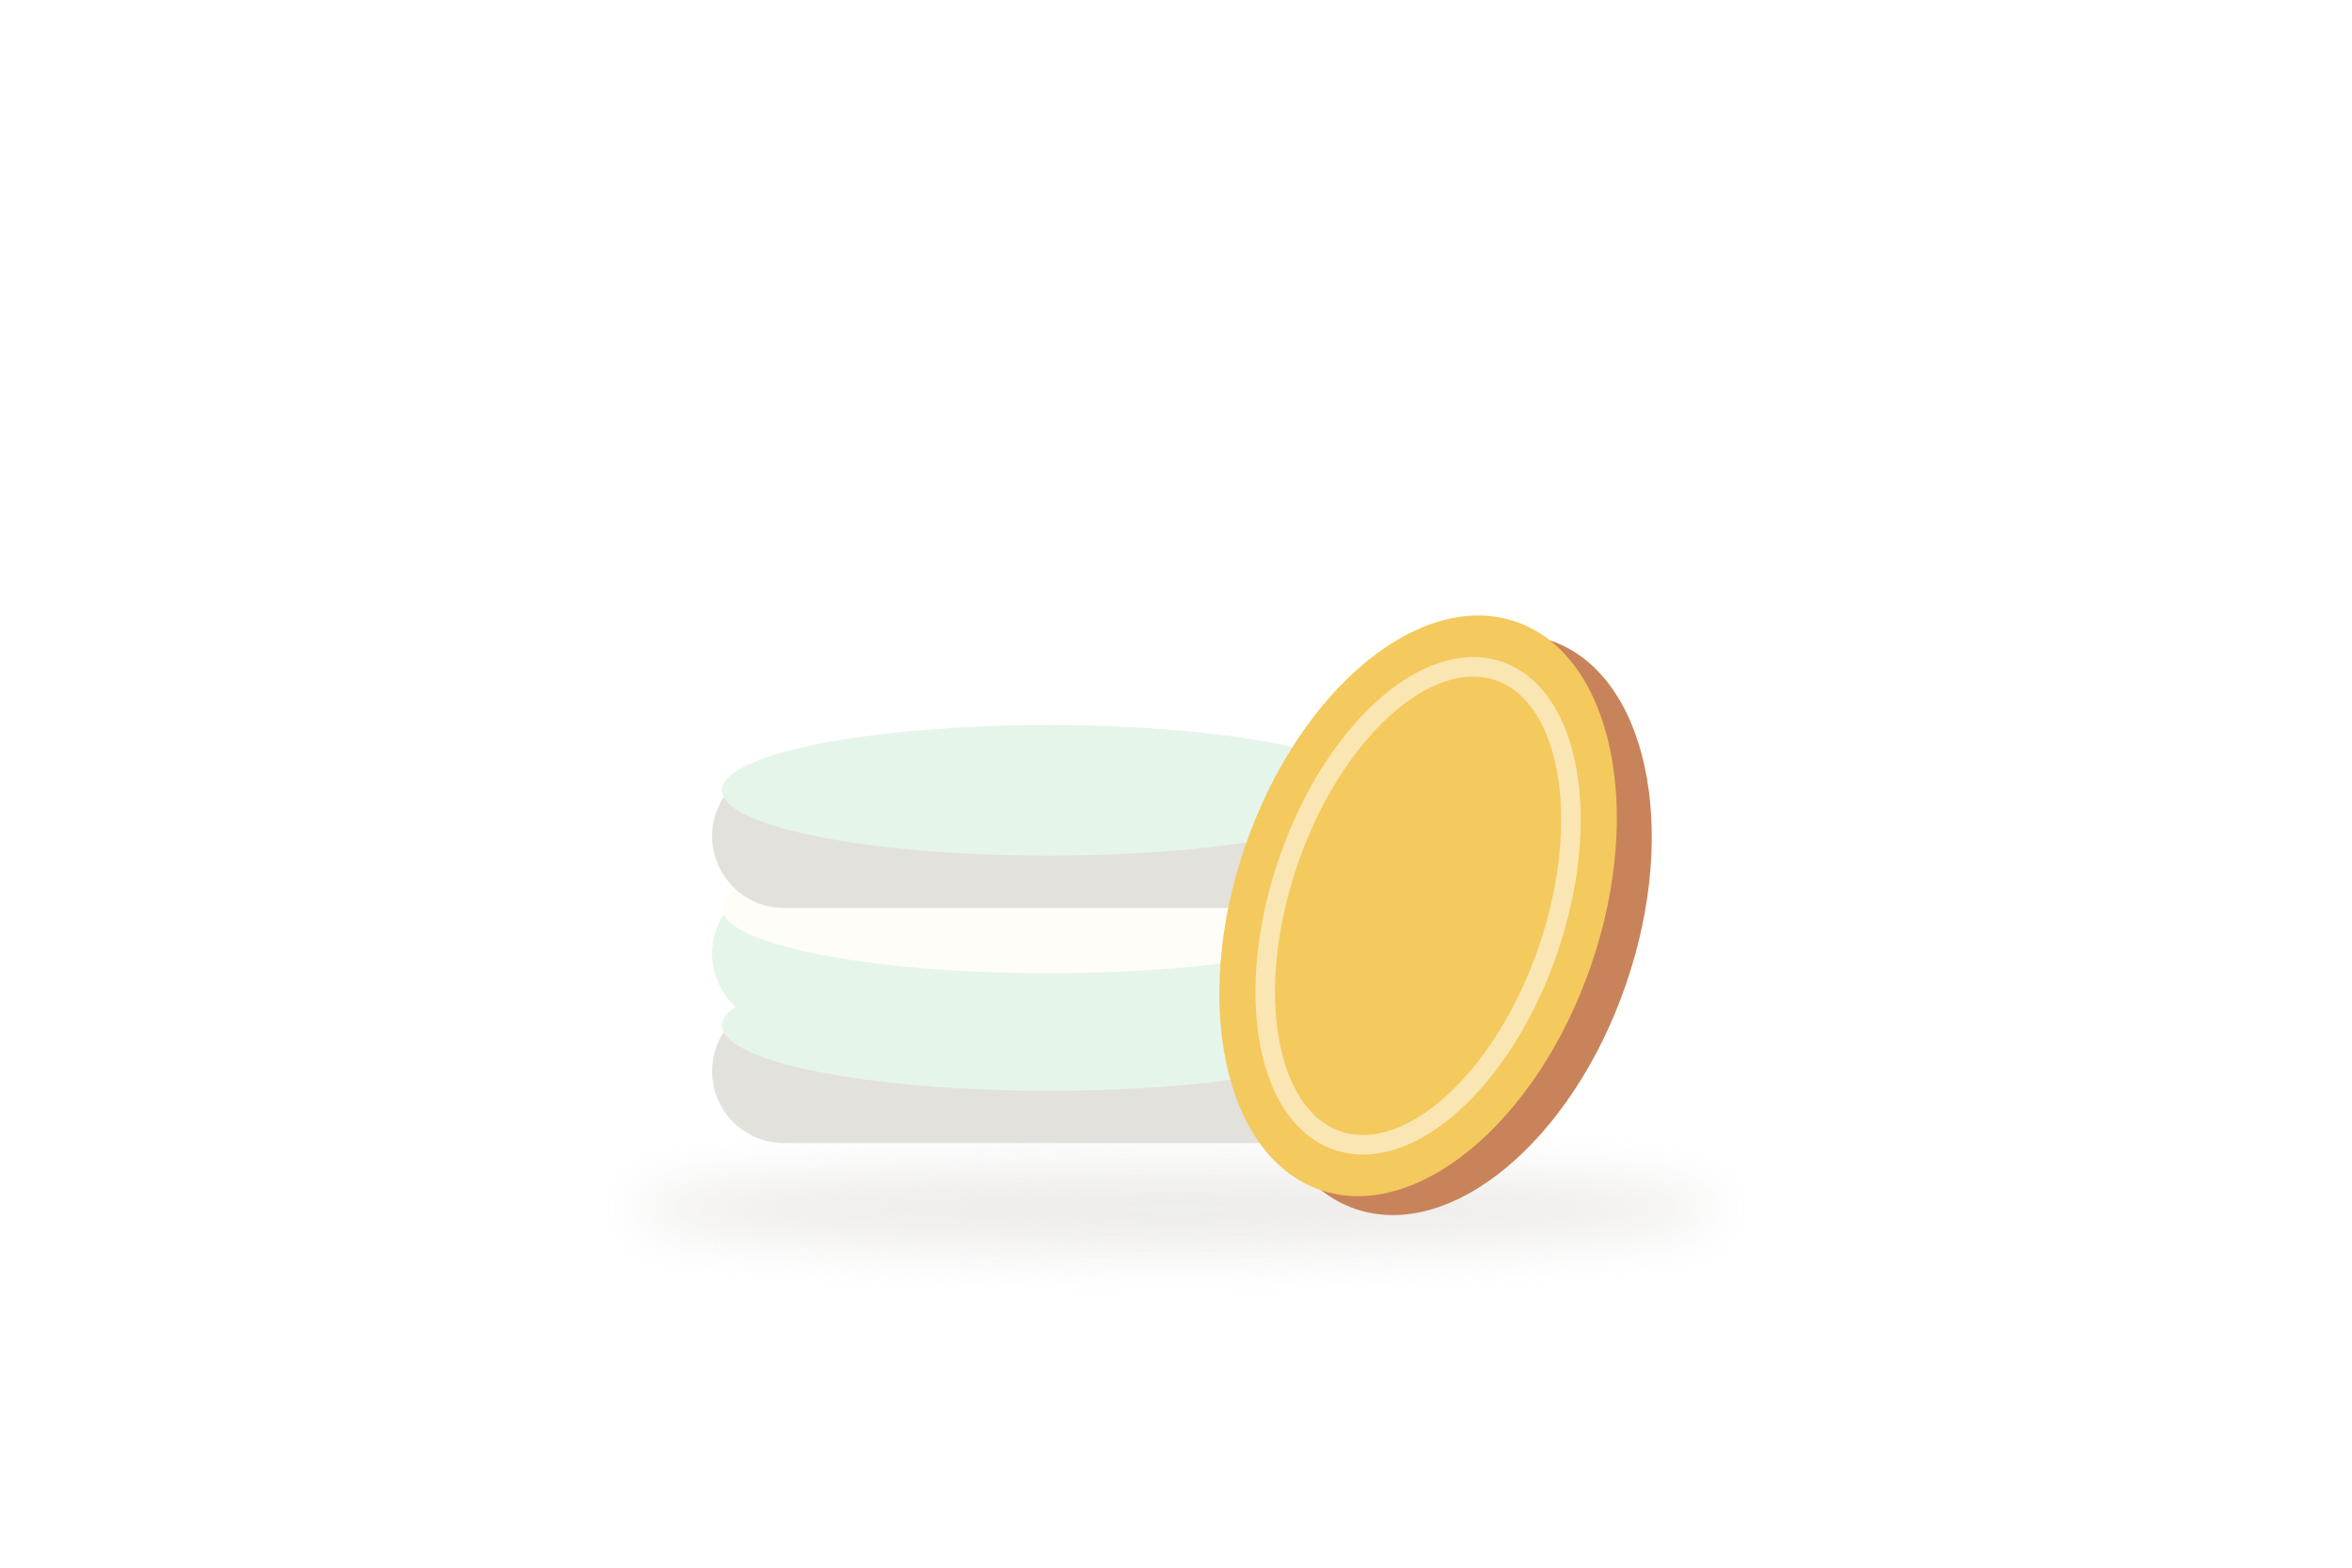
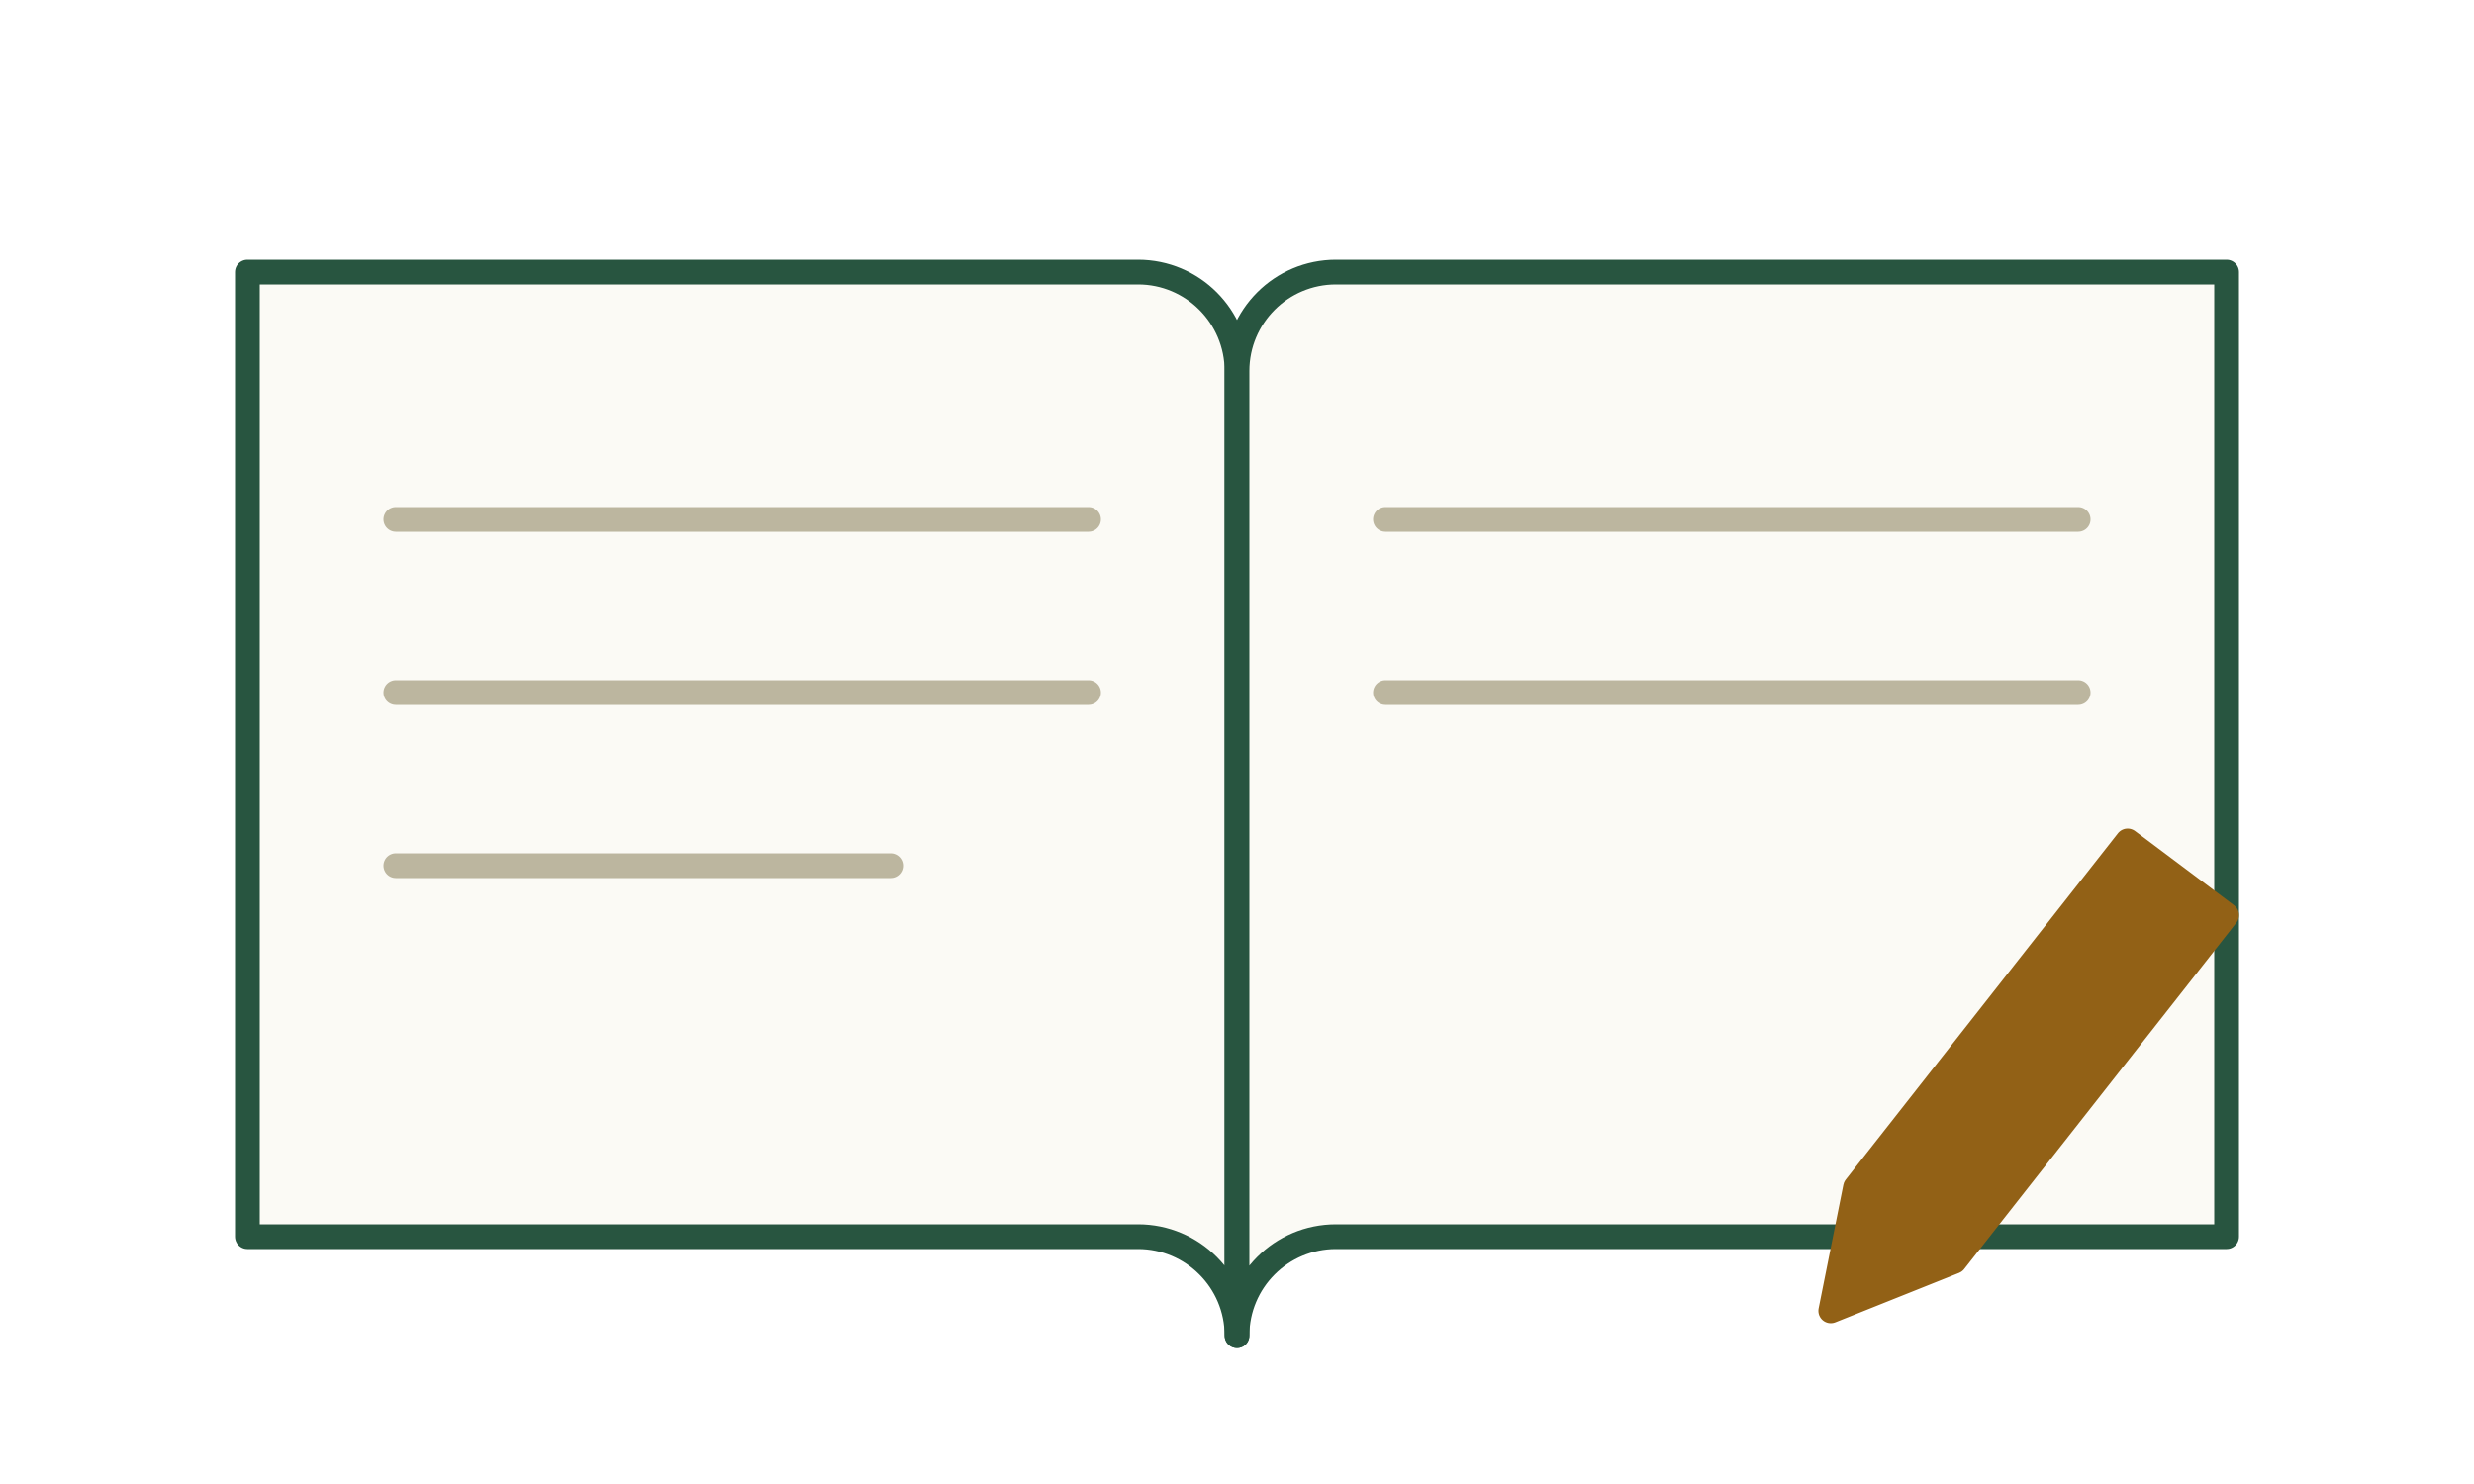
- <svg xmlns="http://www.w3.org/2000/svg" width="720" height="480" viewBox="0 0 360 240">
-   <defs>
-     <filter id="soft" x="-30%" y="-150%" width="160%" height="400%">
-       <feGaussianBlur stdDeviation="4" />
-     </filter>
-   </defs>
-   <g opacity=".65" filter="url(#soft)">
-     <ellipse cx="180" cy="185" rx="83" ry="6" fill="#e3e1dc" />
-   </g>
-   <rect x="109" y="153" width="103" height="22" rx="11" fill="#e3e1dc" />
-   <ellipse cx="160.5" cy="157" rx="50" ry="10" fill="#e5f5ea" />
-   <rect x="109" y="135" width="103" height="22" rx="11" fill="#e5f5ea" />
-   <ellipse cx="160.5" cy="139" rx="50" ry="10" fill="#fffdf8" />
-   <rect x="109" y="117" width="103" height="22" rx="11" fill="#e3e1dc" />
-   <ellipse cx="160.5" cy="121" rx="50" ry="10" fill="#e5f5ea" />
-   <g transform="rotate(19 218 139)">
-     <ellipse cx="223" cy="140" rx="28" ry="46" fill="#c9835a" />
-     <ellipse cx="217" cy="139" rx="28" ry="46" fill="#f4c95d" />
-     <ellipse cx="217" cy="139" rx="21" ry="38" fill="none" stroke="#fffdf8" opacity=".55" stroke-width="3" />
-   </g>
+ <svg xmlns="http://www.w3.org/2000/svg" viewBox="0 0 200 120" width="200" height="120" role="img" aria-label="빈 수첩 그림" fill="none" stroke-linecap="round" stroke-linejoin="round">
+   <path d="M20 22h72a8 8 0 0 1 8 8v78a8 8 0 0 0-8-8H20z" fill="#fbfaf5" stroke="#285540" stroke-width="2" />
+   <path d="M180 22h-72a8 8 0 0 0-8 8v78a8 8 0 0 1 8-8h72z" fill="#fbfaf5" stroke="#285540" stroke-width="2" />
+   <path d="M32 42h56M32 56h56M32 70h40M112 42h56M112 56h56" stroke="#bcb69f" stroke-width="2" />
+   <path d="M150 96l22-28 8 6-22 28-10 4z" fill="#926116" stroke="#926116" stroke-width="2" />
</svg>
